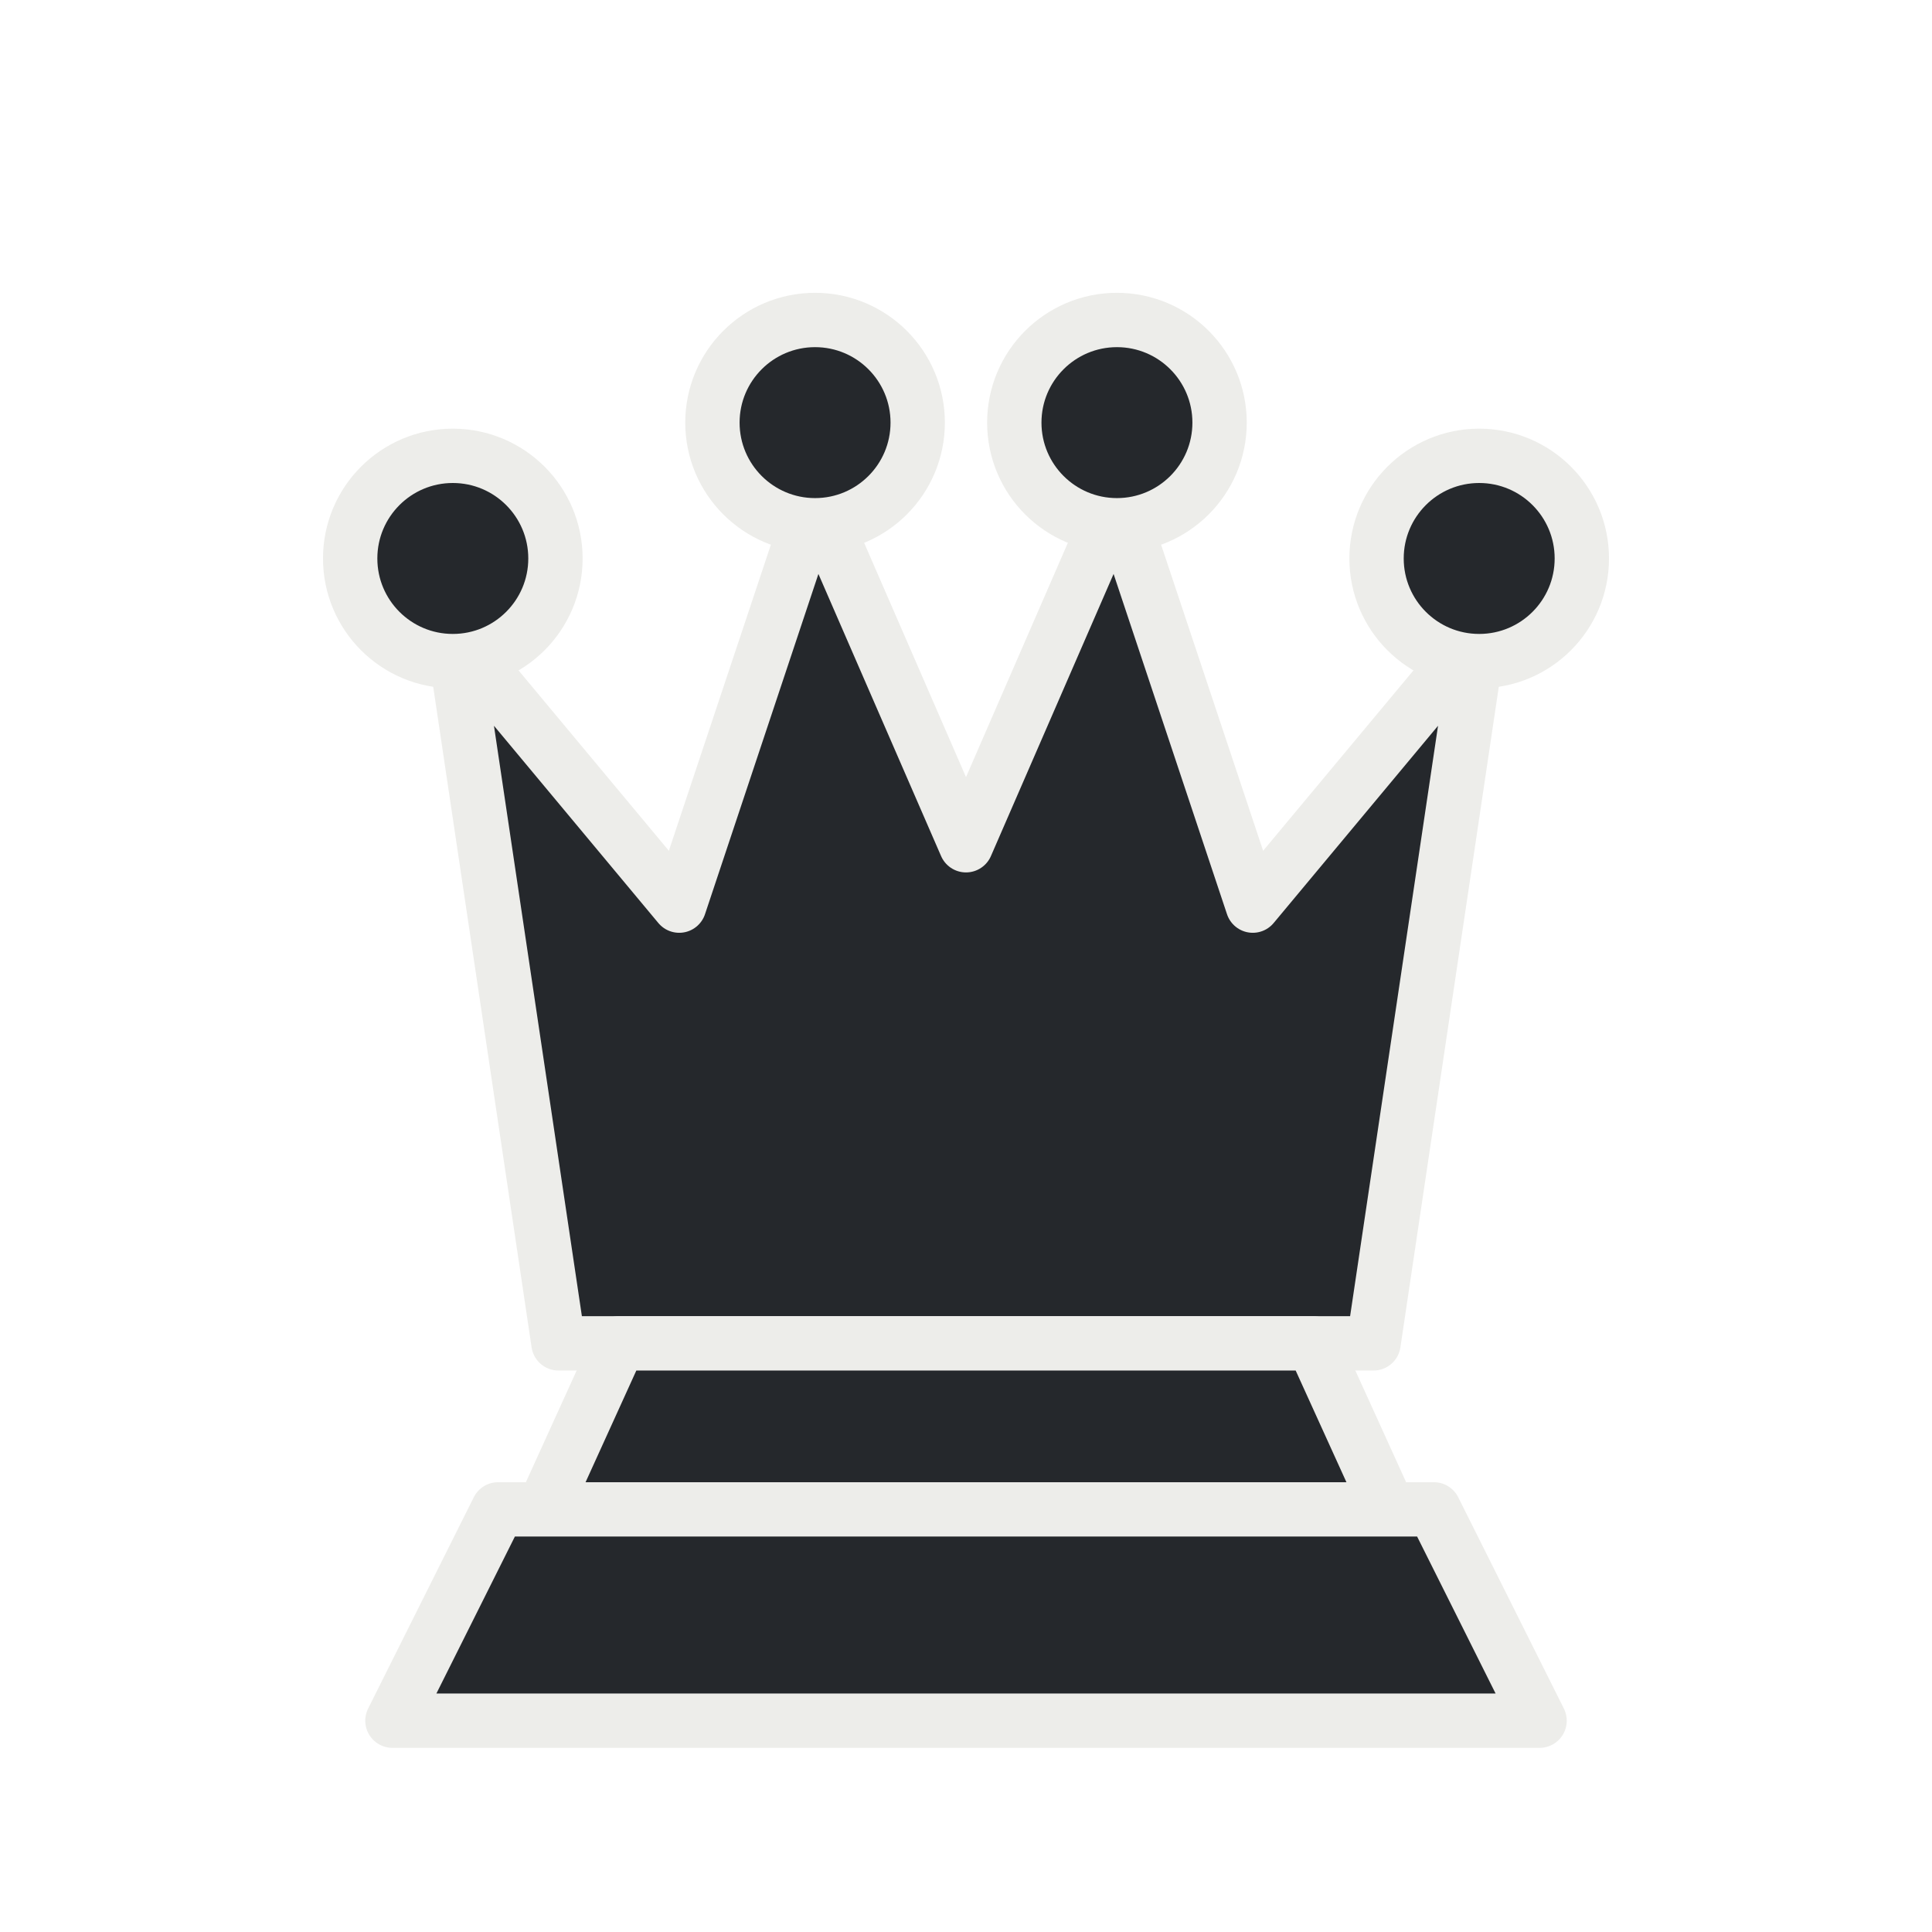
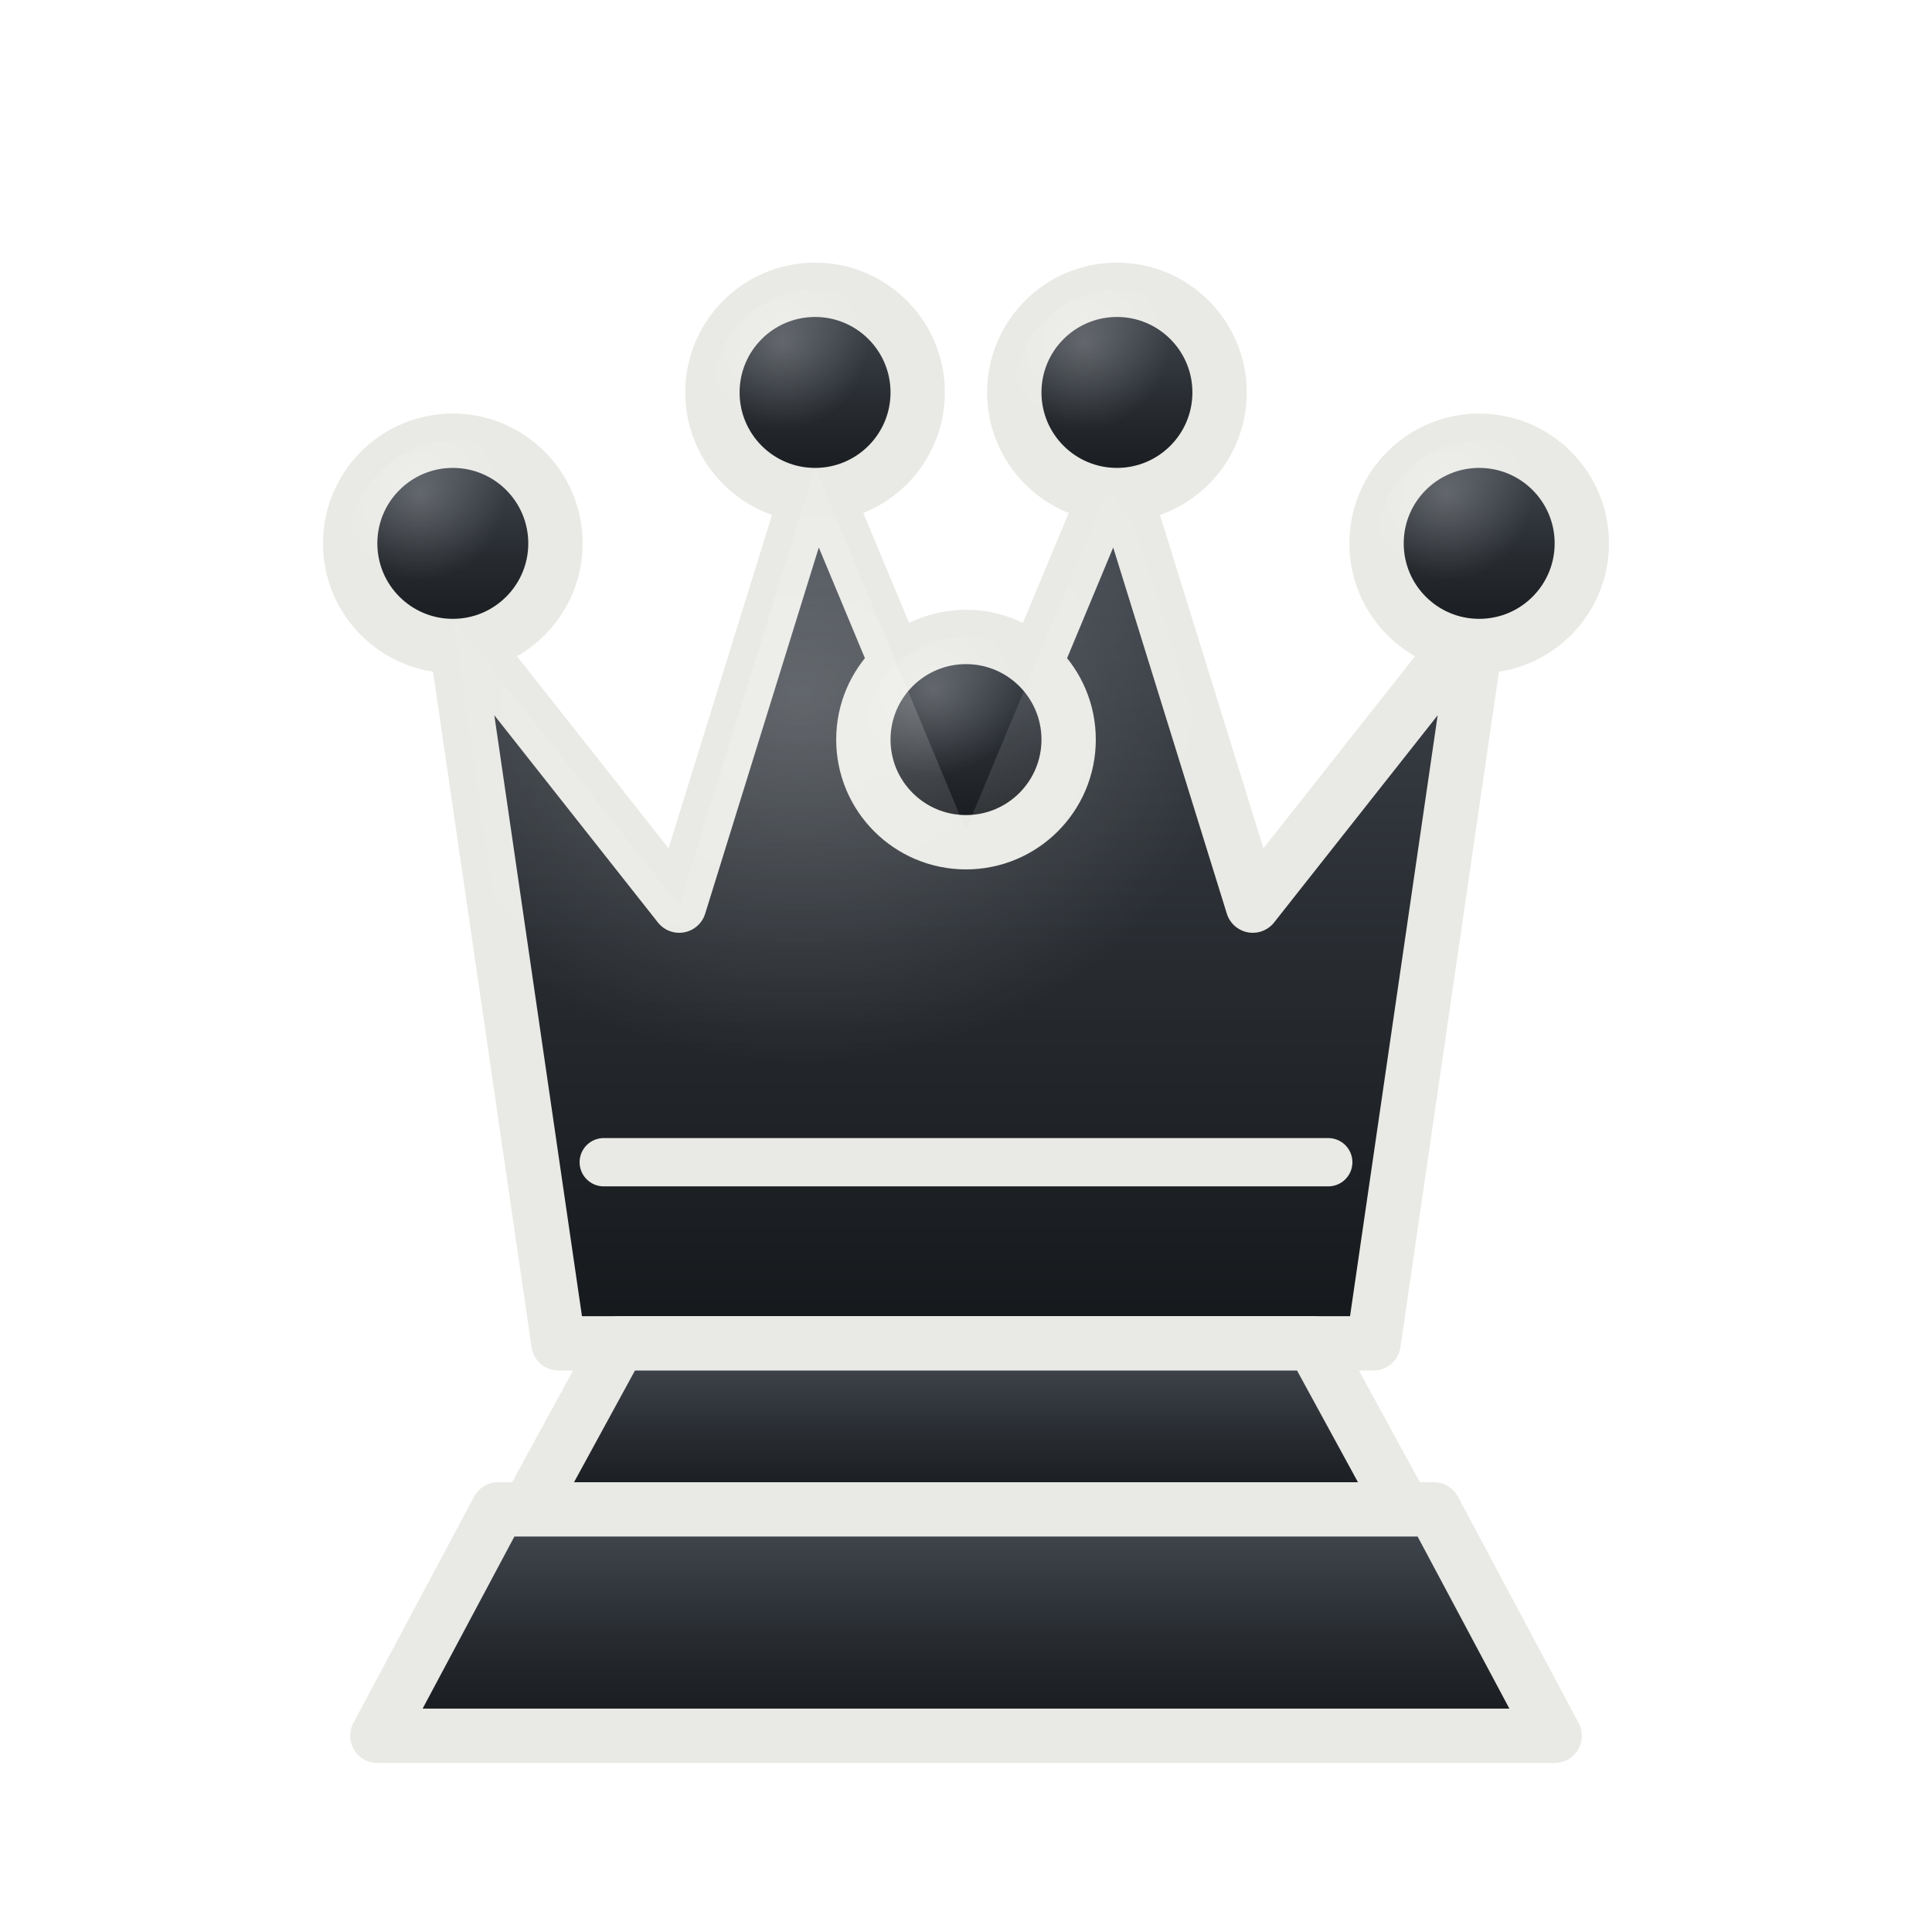
<svg xmlns="http://www.w3.org/2000/svg" width="64" height="64" viewBox="0 0 64 64">
-   <g fill="#25282C" stroke="#EDEDEA" stroke-width="1.8" stroke-linejoin="round" stroke-linecap="round">
-     <path d="M 18.5 44.5 L 15 21 L 22.5 30 L 27 16.5 L 32 28 L 37 16.5 L 41.5 30 L 49 21 L 45.5 44.5 Z" />
-     <circle cx="15" cy="18.5" r="3.4" />
-     <circle cx="27" cy="14" r="3.4" />
-     <circle cx="37" cy="14" r="3.4" />
-     <circle cx="49" cy="18.5" r="3.4" />
-     <path d="M 18 50 L 46 50 L 43.5 44.5 L 20.5 44.5 Z" />
-     <path d="M 13 57 L 51 57 L 47.5 50 L 16.5 50 Z" />
+   <defs>
+     <linearGradient id="body" x1="0" y1="0" x2="0" y2="1">
+       <stop offset="0" stop-color="#454B53" />
+       <stop offset="0.55" stop-color="#282C31" />
+       <stop offset="1" stop-color="#15181B" />
+     </linearGradient>
+     <radialGradient id="sheen" cx="0.34" cy="0.26" r="0.42">
+       <stop offset="0" stop-color="#FFFFFF" stop-opacity="0.22" />
+       <stop offset="1" stop-color="#FFFFFF" stop-opacity="0" />
+     </radialGradient>
+   </defs>
+   <g fill="url(#body)" stroke="#E9E9E5" stroke-width="1.8" stroke-linejoin="round" stroke-linecap="round">
+     <path d="M 18.5 44.5 L 15 20.5 L 22.5 30 L 27 15.5 L 32 27.5 L 37 15.5 L 41.5 30 L 49 20.5 L 45.5 44.5 Z" />
+     <circle cx="15" cy="18" r="3.4" />
+     <circle cx="27" cy="13" r="3.4" />
+     <circle cx="32" cy="24.5" r="3.4" />
+     <circle cx="37" cy="13" r="3.4" />
+     <circle cx="49" cy="18" r="3.4" />
+     <path d="M 20 38.5 L 44 38.5" stroke-width="1.6" fill="none" />
+     <path d="M 17.5 50 L 46.5 50 L 43.5 44.5 L 20.5 44.5 Z" />
+     <path d="M 12.5 57.5 L 51.5 57.5 L 47.5 50 L 16.5 50 Z" />
+   </g>
+   <g fill="url(#sheen)" stroke="none" pointer-events="none">
+     <path d="M 18.5 44.5 L 15 20.5 L 22.5 30 L 27 15.5 L 32 27.5 L 37 15.5 L 41.5 30 L 49 20.5 L 45.5 44.5 Z" />
+     <circle cx="15" cy="18" r="3.4" />
+     <circle cx="27" cy="13" r="3.4" />
+     <circle cx="32" cy="24.5" r="3.4" />
+     <circle cx="37" cy="13" r="3.4" />
+     <circle cx="49" cy="18" r="3.4" />
+     <path d="M 20 38.5 L 44 38.5" />
  </g>
</svg>
